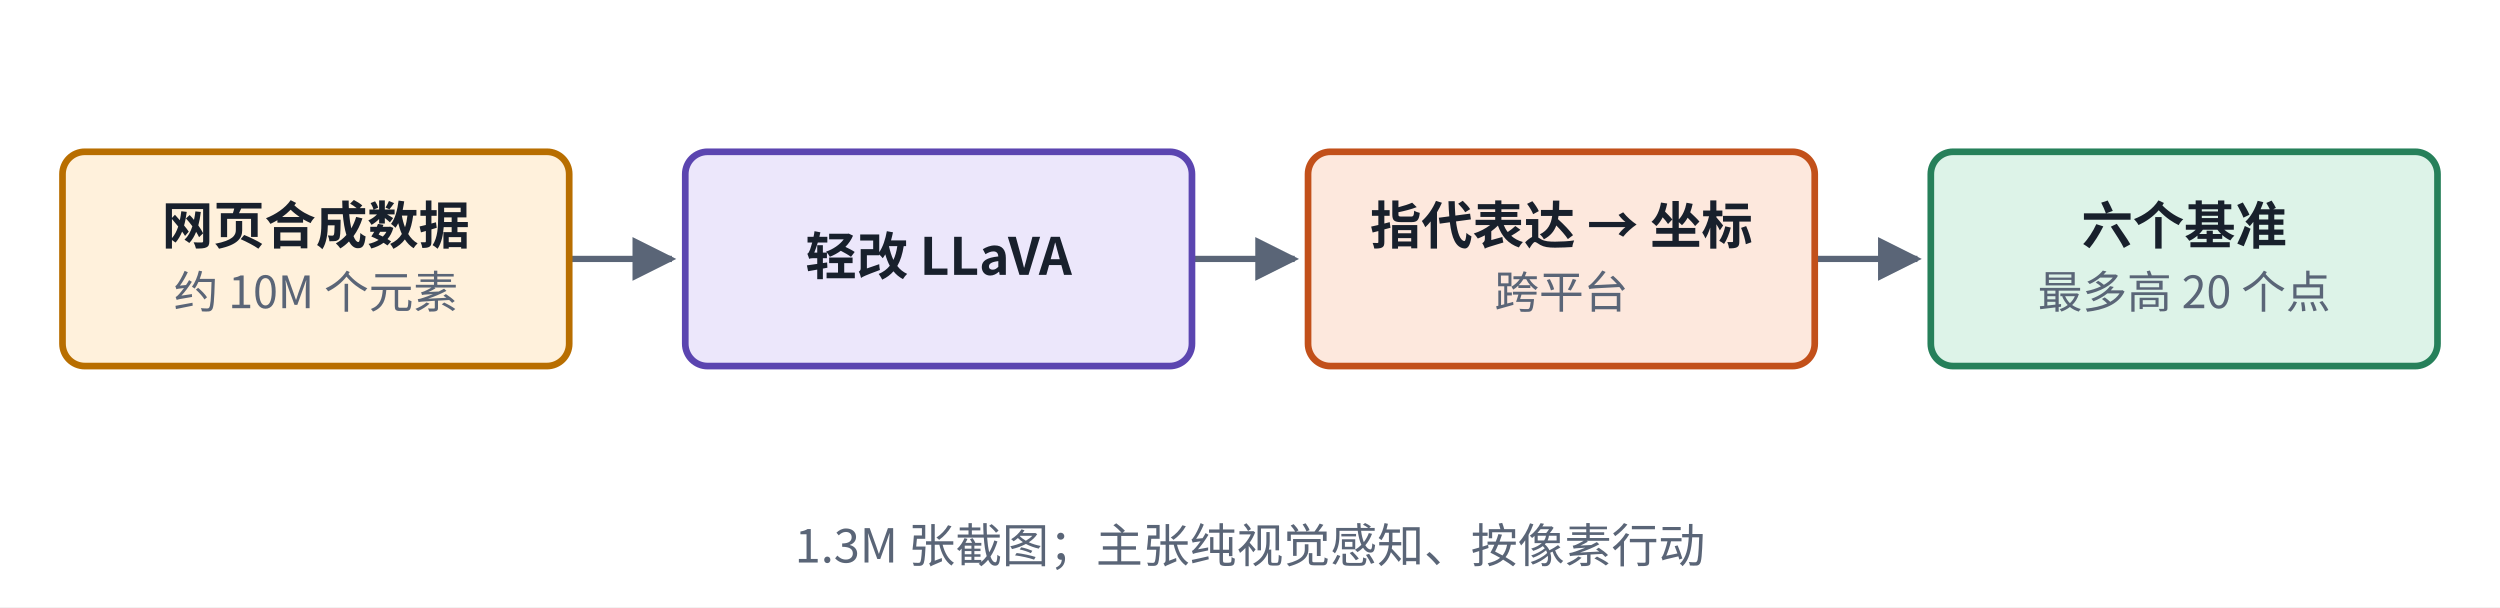
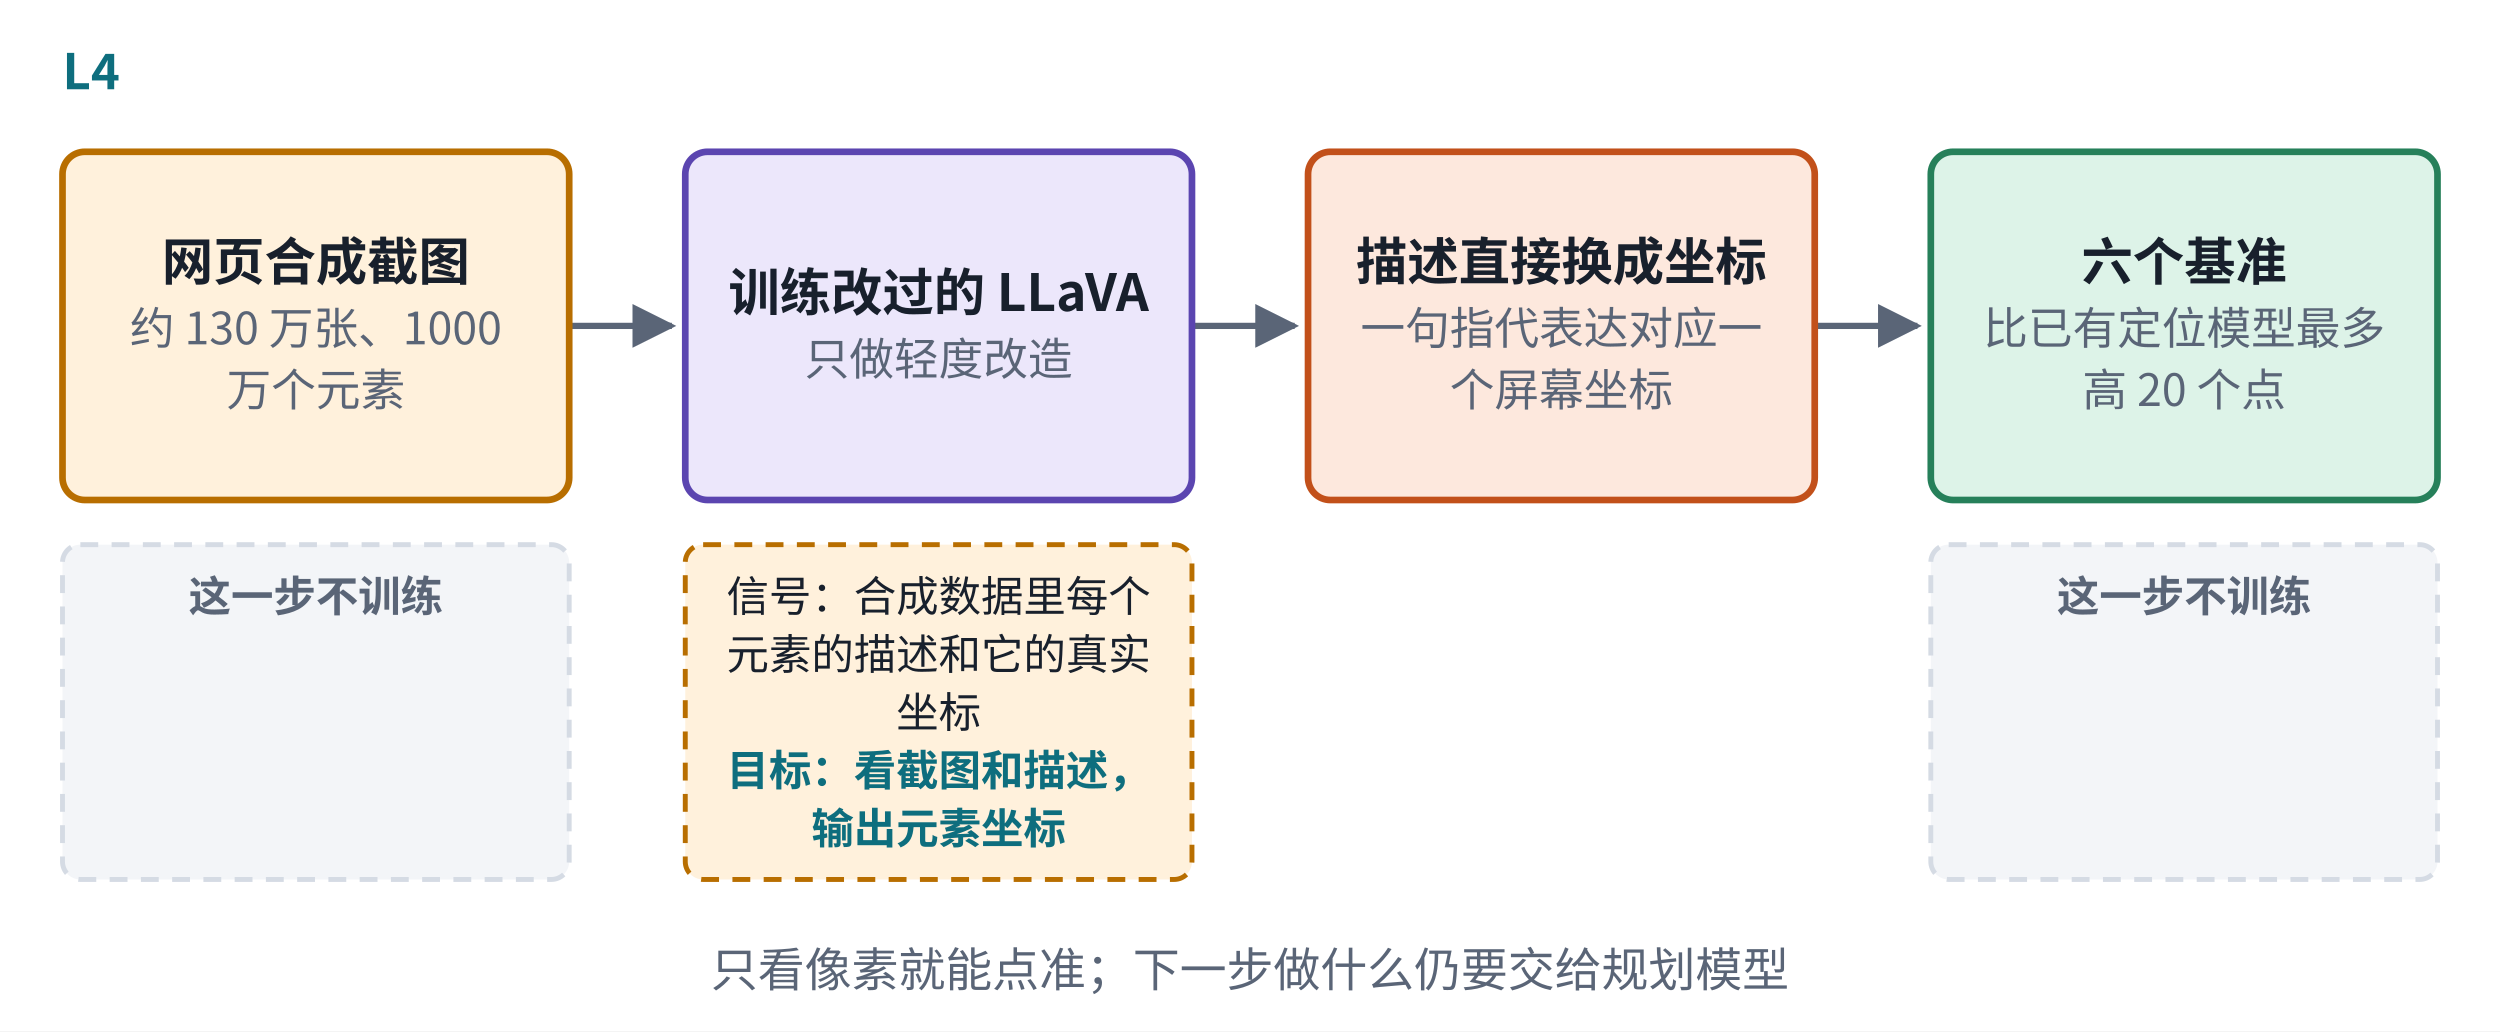
- <svg xmlns="http://www.w3.org/2000/svg" viewBox="0 0 560 136" width="560" height="136" role="img" aria-label="L4 UGround">
+ <svg xmlns="http://www.w3.org/2000/svg" viewBox="0 0 560 231" width="560" height="231" role="img" aria-label="L4 UGround">
  <defs>
    <marker id="ah-u19cardl4" viewBox="0 0 10 10" refX="9" refY="5" markerWidth="7" markerHeight="7" orient="auto-start-reverse">
      <path d="M0,0 L10,5 L0,10 z" fill="#5A6577" />
    </marker>
  </defs>
-   <rect x="0" y="0" width="560" height="136" fill="#ffffff" />
-   <path d="M127.5,58 L150.5,58" fill="none" stroke="#5A6577" stroke-width="1.4" marker-end="url(#ah-u19cardl4)" />
-   <path d="M267,58 L290,58" fill="none" stroke="#5A6577" stroke-width="1.4" marker-end="url(#ah-u19cardl4)" />
-   <path d="M406.5,58 L429.5,58" fill="none" stroke="#5A6577" stroke-width="1.4" marker-end="url(#ah-u19cardl4)" />
-   <rect x="14" y="34" width="113.5" height="48" rx="5" fill="#FFF1DC" stroke="#B86E00" stroke-width="1.5" />
-   <rect x="153.5" y="34" width="113.5" height="48" rx="5" fill="#ECE7FB" stroke="#5B45B0" stroke-width="1.5" />
-   <rect x="293" y="34" width="113.5" height="48" rx="5" fill="#FDE8DD" stroke="#C2501A" stroke-width="1.5" />
-   <rect x="432.5" y="34" width="113.5" height="48" rx="5" fill="#DDF3E8" stroke="#26805A" stroke-width="1.5" />
-   <text x="70.75" y="54.665" text-anchor="middle" font-size="11.5" font-weight="600" fill="#18202C" font-family="PingFang SC, Noto Sans CJK SC, Microsoft YaHei, sans-serif">网页合成数据</text>
-   <text x="70.75" y="69.035" text-anchor="middle" font-size="10" font-weight="400" fill="#5A6577" font-family="PingFang SC, Noto Sans CJK SC, Microsoft YaHei, sans-serif">约 10M 个元素</text>
-   <text x="210.25" y="61.565" text-anchor="middle" font-size="11.5" font-weight="600" fill="#18202C" font-family="PingFang SC, Noto Sans CJK SC, Microsoft YaHei, sans-serif">轻改 LLaVA</text>
-   <text x="349.75" y="54.665" text-anchor="middle" font-size="11.5" font-weight="600" fill="#18202C" font-family="PingFang SC, Noto Sans CJK SC, Microsoft YaHei, sans-serif">指代表达 → 坐标</text>
-   <text x="349.75" y="69.035" text-anchor="middle" font-size="10" font-weight="400" fill="#5A6577" font-family="PingFang SC, Noto Sans CJK SC, Microsoft YaHei, sans-serif">跨平台</text>
-   <text x="489.25" y="54.665" text-anchor="middle" font-size="11.5" font-weight="600" fill="#18202C" font-family="PingFang SC, Noto Sans CJK SC, Microsoft YaHei, sans-serif">六个基准</text>
-   <text x="489.25" y="69.035" text-anchor="middle" font-size="10" font-weight="400" fill="#5A6577" font-family="PingFang SC, Noto Sans CJK SC, Microsoft YaHei, sans-serif">最多高 20 个点</text>
-   <text x="280" y="126" text-anchor="middle" font-size="10.5" font-weight="500" fill="#5A6577" font-family="PingFang SC, Noto Sans CJK SC, Microsoft YaHei, sans-serif">1.3M 张截图；主张纯视觉感知、按像素行动</text>
+   <rect x="0" y="0" width="560" height="231" fill="#ffffff" />
+   <path d="M127.5,73 L150.5,73" fill="none" stroke="#5A6577" stroke-width="1.4" marker-end="url(#ah-u19cardl4)" />
+   <path d="M267,73 L290,73" fill="none" stroke="#5A6577" stroke-width="1.4" marker-end="url(#ah-u19cardl4)" />
+   <path d="M406.5,73 L429.5,73" fill="none" stroke="#5A6577" stroke-width="1.4" marker-end="url(#ah-u19cardl4)" />
+   <rect x="14" y="34" width="113.5" height="78" rx="5" fill="#FFF1DC" stroke="#B86E00" stroke-width="1.5" />
+   <rect x="153.5" y="34" width="113.5" height="78" rx="5" fill="#ECE7FB" stroke="#5B45B0" stroke-width="1.5" />
+   <rect x="293" y="34" width="113.5" height="78" rx="5" fill="#FDE8DD" stroke="#C2501A" stroke-width="1.5" />
+   <rect x="432.5" y="34" width="113.5" height="78" rx="5" fill="#DDF3E8" stroke="#26805A" stroke-width="1.5" />
+   <rect x="14" y="122" width="113.5" height="75" rx="4" fill="#F3F5F8" stroke="#D5DBE4" stroke-width="1.1" stroke-dasharray="4 3" />
+   <rect x="153.5" y="122" width="113.5" height="75" rx="4" fill="#FFF1DC" stroke="#B86E00" stroke-width="1.1" stroke-dasharray="4 3" />
+   <rect x="432.5" y="122" width="113.5" height="75" rx="4" fill="#F3F5F8" stroke="#D5DBE4" stroke-width="1.1" stroke-dasharray="4 3" />
+   <text x="14" y="20" text-anchor="start" font-size="11" font-weight="700" fill="#0E6E7E" font-family="PingFang SC, Noto Sans CJK SC, Microsoft YaHei, sans-serif">L4</text>
+   <text x="70.75" y="62.765" text-anchor="middle" font-size="11.5" font-weight="600" fill="#18202C" font-family="PingFang SC, Noto Sans CJK SC, Microsoft YaHei, sans-serif">网页合成截图</text>
+   <text x="70.75" y="77.135" text-anchor="middle" font-size="10" font-weight="400" fill="#5A6577" font-family="PingFang SC, Noto Sans CJK SC, Microsoft YaHei, sans-serif">约 130 万张、1000</text>
+   <text x="70.75" y="90.935" text-anchor="middle" font-size="10" font-weight="400" fill="#5A6577" font-family="PingFang SC, Noto Sans CJK SC, Microsoft YaHei, sans-serif">万个元素</text>
+   <text x="210.25" y="69.665" text-anchor="middle" font-size="11.5" font-weight="600" fill="#18202C" font-family="PingFang SC, Noto Sans CJK SC, Microsoft YaHei, sans-serif">训练改过的 LLaVA</text>
+   <text x="210.25" y="84.035" text-anchor="middle" font-size="10" font-weight="400" fill="#5A6577" font-family="PingFang SC, Noto Sans CJK SC, Microsoft YaHei, sans-serif">只做轻度改造</text>
+   <text x="349.75" y="62.765" text-anchor="middle" font-size="11.5" font-weight="600" fill="#18202C" font-family="PingFang SC, Noto Sans CJK SC, Microsoft YaHei, sans-serif">描述直接换成坐标</text>
+   <text x="349.75" y="77.135" text-anchor="middle" font-size="10" font-weight="400" fill="#5A6577" font-family="PingFang SC, Noto Sans CJK SC, Microsoft YaHei, sans-serif">一句指代表达对应一</text>
+   <text x="349.75" y="90.935" text-anchor="middle" font-size="10" font-weight="400" fill="#5A6577" font-family="PingFang SC, Noto Sans CJK SC, Microsoft YaHei, sans-serif">个屏幕坐标</text>
+   <text x="489.25" y="62.765" text-anchor="middle" font-size="11.5" font-weight="600" fill="#18202C" font-family="PingFang SC, Noto Sans CJK SC, Microsoft YaHei, sans-serif">六个基准</text>
+   <text x="489.25" y="77.135" text-anchor="middle" font-size="10" font-weight="400" fill="#5A6577" font-family="PingFang SC, Noto Sans CJK SC, Microsoft YaHei, sans-serif">比已有定位模型最多</text>
+   <text x="489.25" y="90.935" text-anchor="middle" font-size="10" font-weight="400" fill="#5A6577" font-family="PingFang SC, Noto Sans CJK SC, Microsoft YaHei, sans-serif">高 20 个点</text>
+   <text x="70.75" y="137" text-anchor="middle" font-size="9.5" font-weight="600" fill="#5A6577" font-family="PingFang SC, Noto Sans CJK SC, Microsoft YaHei, sans-serif">这一步不训练</text>
+   <text x="210.25" y="137" text-anchor="middle" font-size="9.5" font-weight="400" fill="#18202C" font-family="PingFang SC, Noto Sans CJK SC, Microsoft YaHei, sans-serif">信号：合成数据里每个</text>
+   <text x="210.25" y="150" text-anchor="middle" font-size="9.5" font-weight="400" fill="#18202C" font-family="PingFang SC, Noto Sans CJK SC, Microsoft YaHei, sans-serif">元素的描述和它的真实</text>
+   <text x="210.25" y="163" text-anchor="middle" font-size="9.5" font-weight="400" fill="#18202C" font-family="PingFang SC, Noto Sans CJK SC, Microsoft YaHei, sans-serif">坐标</text>
+   <text x="210.25" y="176" text-anchor="middle" font-size="9.5" font-weight="600" fill="#0E6E7E" font-family="PingFang SC, Noto Sans CJK SC, Microsoft YaHei, sans-serif">目标：看截图和描述，</text>
+   <text x="210.25" y="189" text-anchor="middle" font-size="9.5" font-weight="600" fill="#0E6E7E" font-family="PingFang SC, Noto Sans CJK SC, Microsoft YaHei, sans-serif">输出元素坐标</text>
+   <text x="489.25" y="137" text-anchor="middle" font-size="9.5" font-weight="600" fill="#5A6577" font-family="PingFang SC, Noto Sans CJK SC, Microsoft YaHei, sans-serif">这一步不训练</text>
+   <text x="280" y="221" text-anchor="middle" font-size="10.5" font-weight="500" fill="#5A6577" font-family="PingFang SC, Noto Sans CJK SC, Microsoft YaHei, sans-serif">只看像素就能点准；下一步做什么仍要交给规划模型</text>
</svg>
